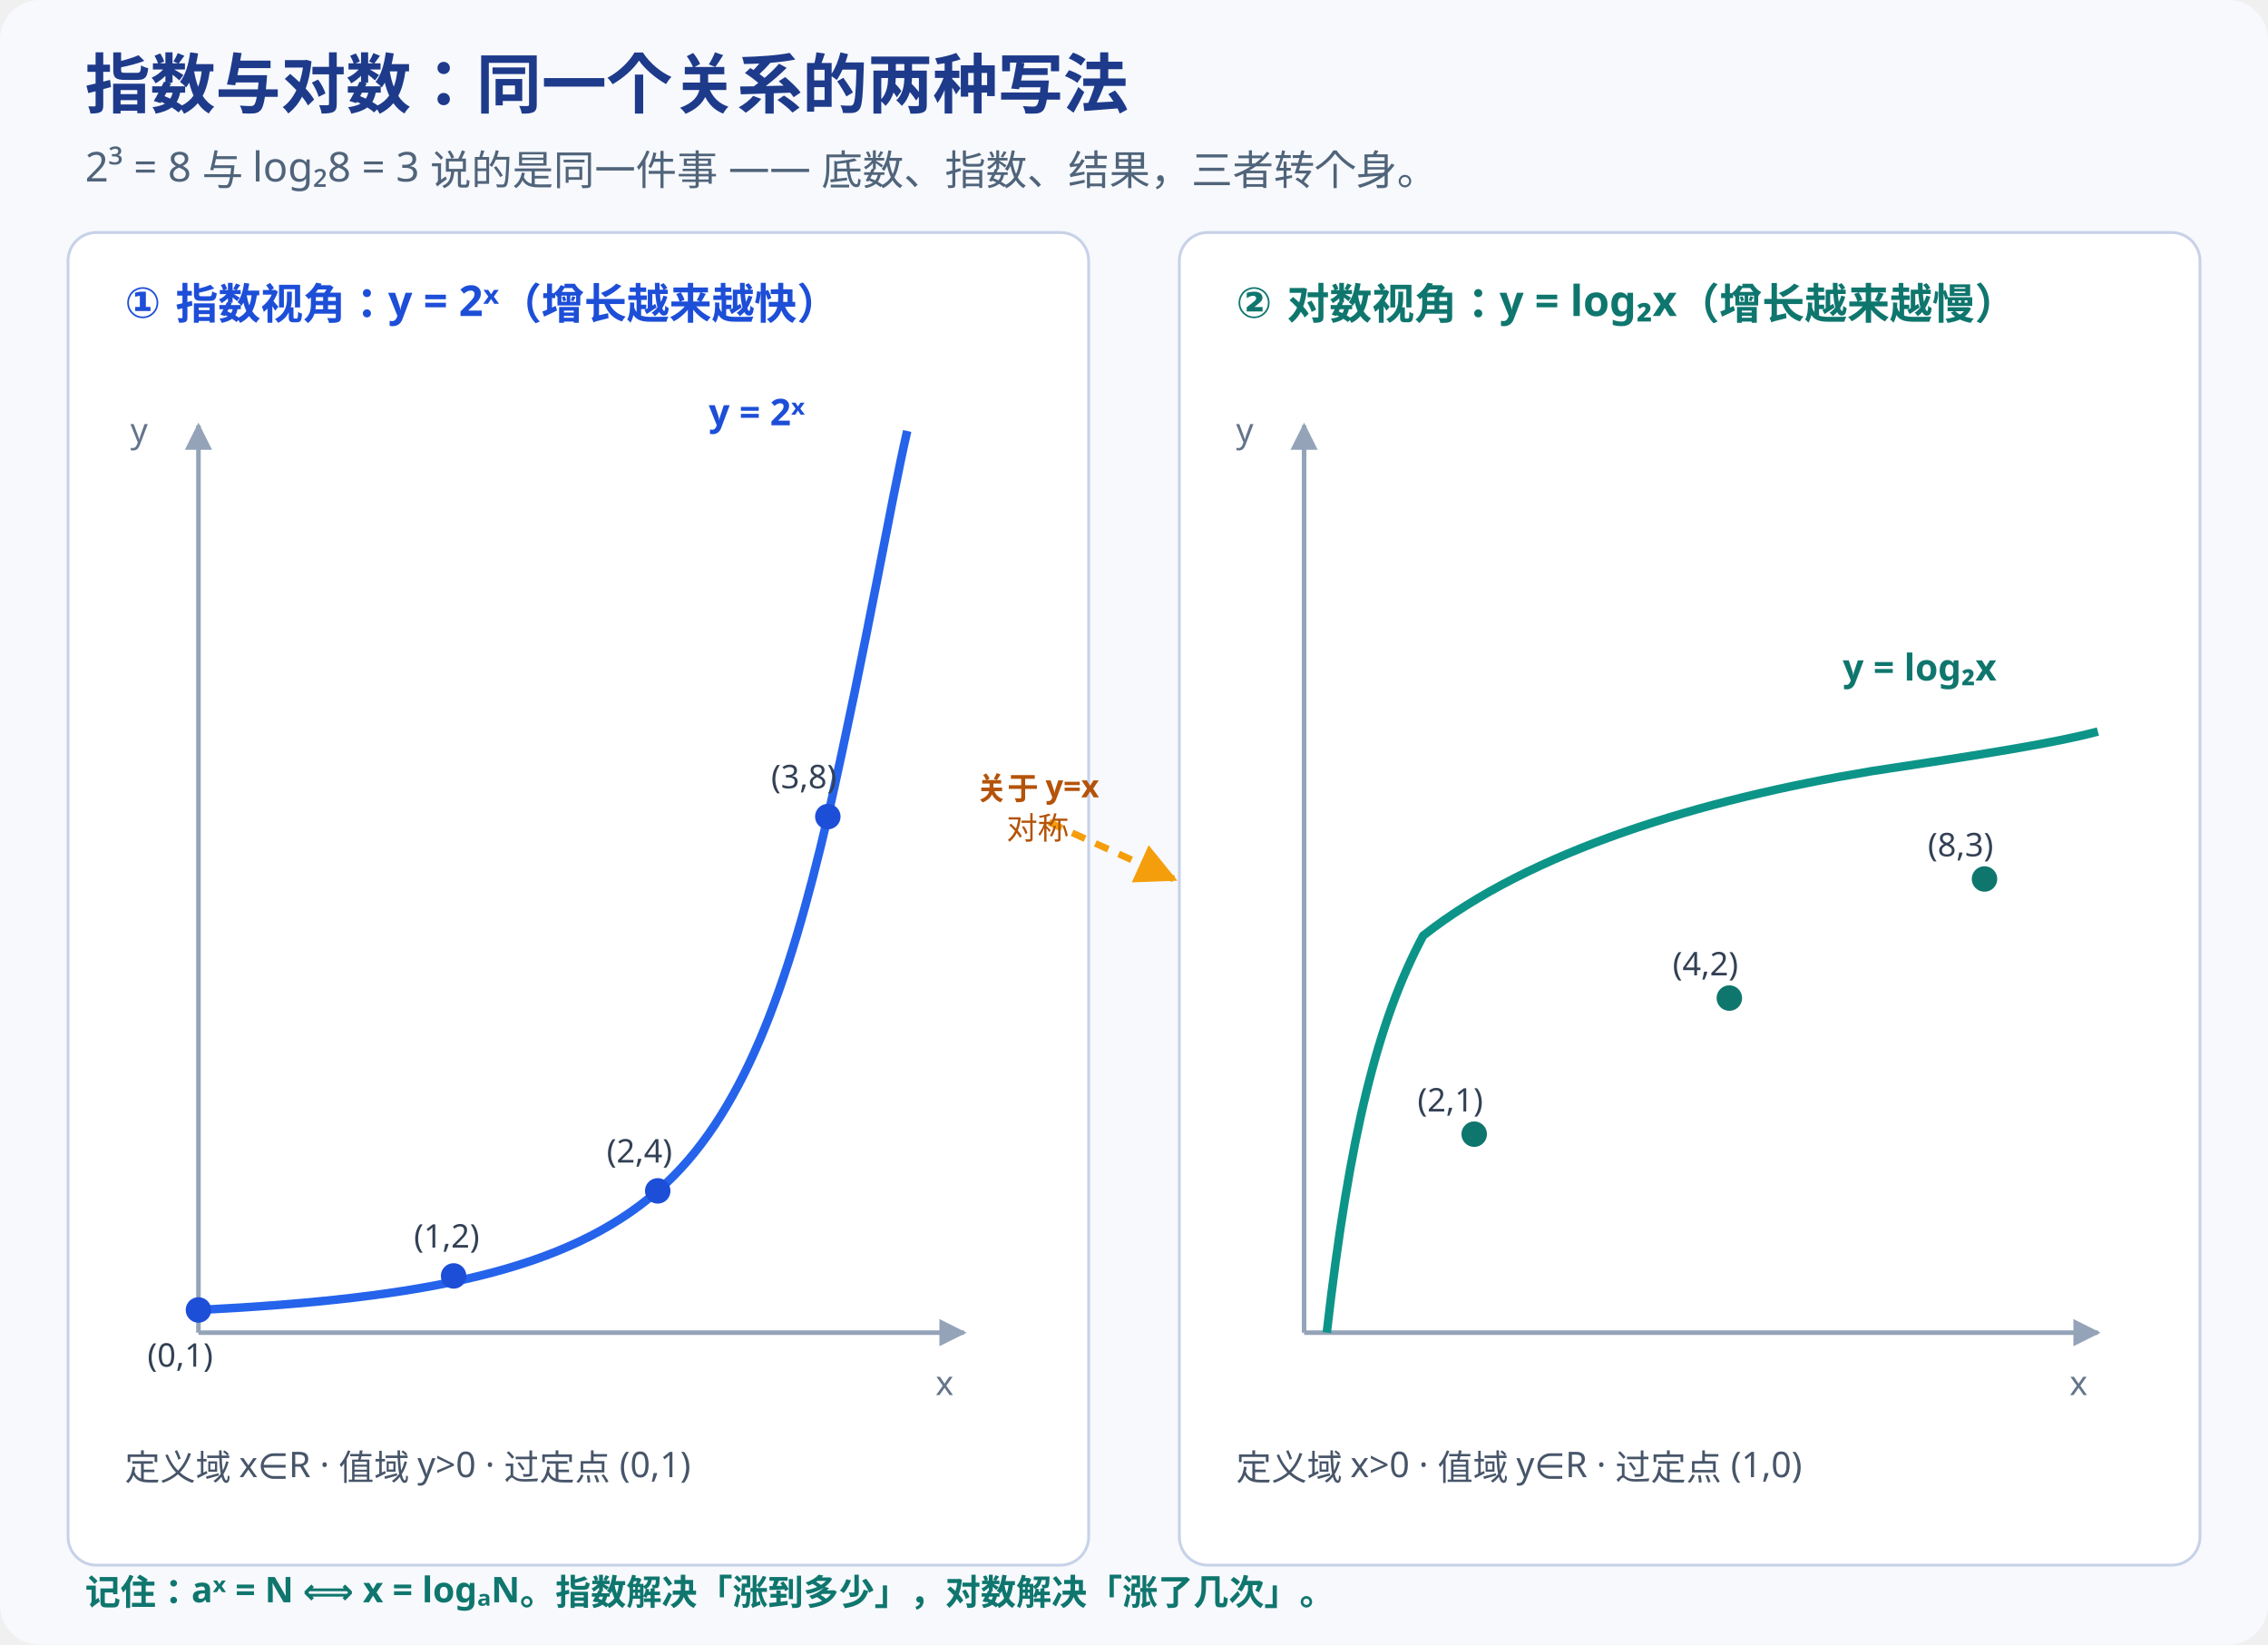
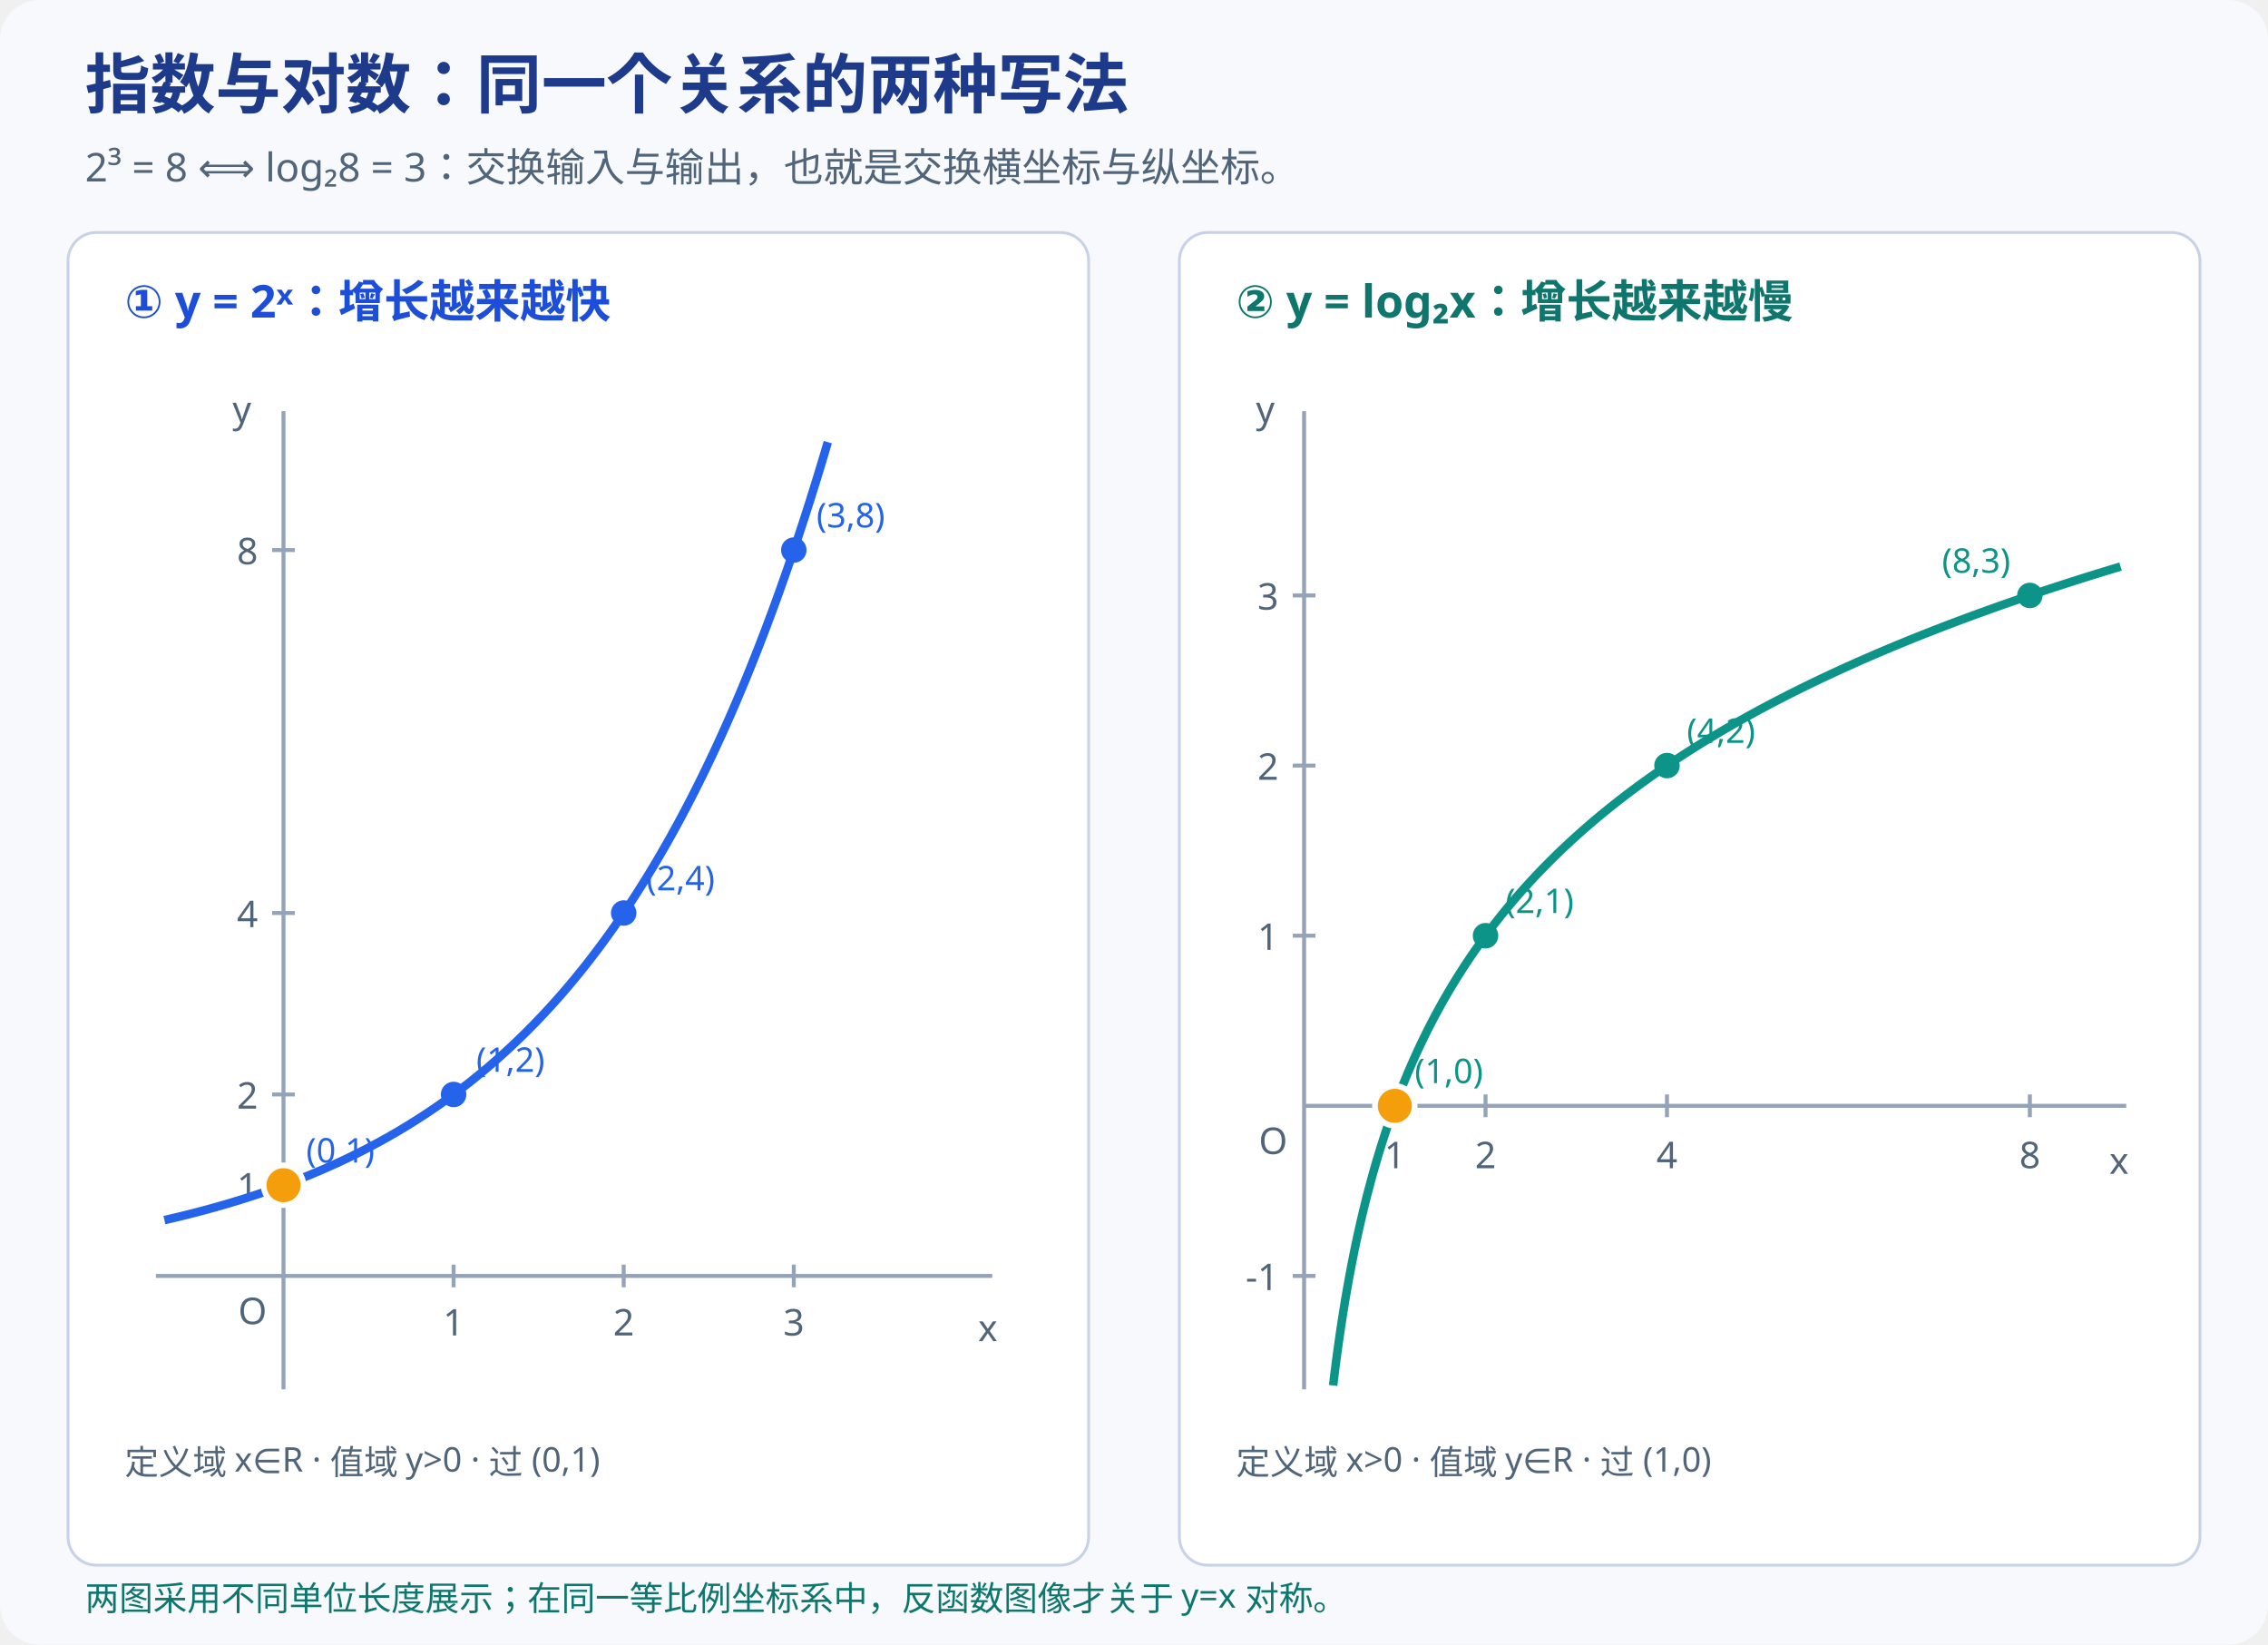
- <svg xmlns="http://www.w3.org/2000/svg" viewBox="0 0 800 580" width="100%" role="img" aria-labelledby="lgTitle lgDesc">
+ <svg xmlns="http://www.w3.org/2000/svg" viewBox="0 0 800 580" width="100%" role="img" aria-labelledby="logInvTitle logInvDesc">
+   <style>text{font-family:'Microsoft YaHei','PingFang SC',sans-serif}.still{display:none}@media(prefers-reduced-motion:reduce){.motion{display:none}.still{display:inline}}</style>
  <defs>
-     <marker id="lgArrow" viewBox="0 0 10 10" refX="9" refY="5" markerWidth="6" markerHeight="6" orient="auto-start-reverse">
-       <path d="M0 0 L10 5 L0 10 Z" fill="context-stroke" />
-     </marker>
-     <style>
-       text { font-family: 'Microsoft YaHei','PingFang SC',sans-serif; }
-       .still { display: none; }
-       @media (prefers-reduced-motion: reduce) {
-         .motion { display: none; }
-         .still { display: inline; }
-       }
-       .dot { animation: slide 6s ease-in-out infinite; }
-       .dot2 { animation: slide2 6s ease-in-out infinite; }
-       @keyframes slide {
-         0%, 100% { transform: translate(0, 0); }
-         50%      { transform: translate(96px, -144px); }
-       }
-       @keyframes slide2 {
-         0%, 100% { transform: translate(0, 0); }
-         50%      { transform: translate(144px, -96px); }
-       }
-     </style>
+     <clipPath id="expClip">
+       <rect x="55" y="145" width="300" height="350" />
+     </clipPath>
+     <clipPath id="logClip">
+       <rect x="461" y="145" width="290" height="350" />
+     </clipPath>
  </defs>
  <rect width="800" height="580" rx="14" fill="#f7f9fd" />
-   <text x="30" y="38" font-size="23" fill="#1e3a8a" font-weight="800">指数与对数：同一个关系的两种写法</text>
-   <text x="30" y="64" font-size="14.5" fill="#50647a">2³ = 8 与 log₂8 = 3 说的是同一件事 —— 底数、指数、结果，三者转个身。</text>
-   <rect x="24" y="82" width="360" height="470" rx="10" fill="#ffffff" stroke="#c7d2e8" />
-   <text x="44" y="112" font-size="15" fill="#1d4ed8" font-weight="700">① 指数视角：y = 2ˣ（增长越来越快）</text>
-   <line x1="70" y1="470" x2="340" y2="470" stroke="#94a3b8" stroke-width="1.6" marker-end="url(#lgArrow)" />
-   <line x1="70" y1="470" x2="70" y2="150" stroke="#94a3b8" stroke-width="1.6" marker-end="url(#lgArrow)" />
-   <text x="330" y="492" font-size="12" fill="#64748b">x</text>
-   <text x="46" y="156" font-size="12" fill="#64748b">y</text>
-   <path d="M70 462 C 150 458, 200 448, 232 420 C 262 394, 278 348, 292 288 C 306 226, 314 178, 320 152" fill="none" stroke="#2563eb" stroke-width="3" />
-   <text x="250" y="150" font-size="13" fill="#1d4ed8" font-weight="700">y = 2ˣ</text>
-   <circle cx="70" cy="462" r="4.5" fill="#1d4ed8" />
-   <text x="52" y="482" font-size="11.5" fill="#334155">(0,1)</text>
-   <circle cx="160" cy="450" r="4.5" fill="#1d4ed8" />
-   <text x="146" y="440" font-size="11.5" fill="#334155">(1,2)</text>
-   <circle cx="232" cy="420" r="4.5" fill="#1d4ed8" />
-   <text x="214" y="410" font-size="11.5" fill="#334155">(2,4)</text>
-   <circle cx="292" cy="288" r="4.5" fill="#1d4ed8" />
-   <text x="272" y="278" font-size="11.5" fill="#334155">(3,8)</text>
-   <text x="44" y="522" font-size="12.5" fill="#475569">定义域 x∈R · 值域 y&gt;0 · 过定点 (0,1)</text>
-   <rect x="416" y="82" width="360" height="470" rx="10" fill="#ffffff" stroke="#c7d2e8" />
-   <text x="436" y="112" font-size="15" fill="#0f766e" font-weight="700">② 对数视角：y = log₂x（增长越来越慢）</text>
-   <line x1="460" y1="470" x2="740" y2="470" stroke="#94a3b8" stroke-width="1.6" marker-end="url(#lgArrow)" />
-   <line x1="460" y1="470" x2="460" y2="150" stroke="#94a3b8" stroke-width="1.6" marker-end="url(#lgArrow)" />
-   <text x="730" y="492" font-size="12" fill="#64748b">x</text>
-   <text x="436" y="156" font-size="12" fill="#64748b">y</text>
-   <path d="M468 470 C 476 400, 486 360, 502 330 C 540 300, 600 282, 660 272 C 700 266, 725 262, 740 258" fill="none" stroke="#0d9488" stroke-width="3" />
-   <text x="650" y="240" font-size="13" fill="#0f766e" font-weight="700">y = log₂x</text>
-   <circle cx="520" cy="400" r="4.5" fill="#0f766e" />
-   <text x="500" y="392" font-size="11.5" fill="#334155">(2,1)</text>
-   <circle cx="610" cy="352" r="4.5" fill="#0f766e" />
-   <text x="590" y="344" font-size="11.5" fill="#334155">(4,2)</text>
-   <circle cx="700" cy="310" r="4.5" fill="#0f766e" />
-   <text x="680" y="302" font-size="11.5" fill="#334155">(8,3)</text>
-   <text x="436" y="522" font-size="12.5" fill="#475569">定义域 x&gt;0 · 值域 y∈R · 过定点 (1,0)</text>
-   <g transform="translate(392 300)">
-     <path d="M-22 -10 L 22 10" stroke="#f59e0b" stroke-width="2.4" stroke-dasharray="5 4" marker-end="url(#lgArrow)" />
-     <text x="-26" y="-18" font-size="11" fill="#b45309" font-weight="700" text-anchor="middle">关于 y=x</text>
-     <text x="-26" y="-4" font-size="11" fill="#b45309" text-anchor="middle">对称</text>
+   <rect x="24" y="82" width="360" height="470" rx="10" fill="#fff" stroke="#c7d2e8" />
+   <rect x="416" y="82" width="360" height="470" rx="10" fill="#fff" stroke="#c7d2e8" />
+   <text x="30" y="38" fill="#1e3a8a" font-size="23" font-weight="800">指数与对数：同一个关系的两种写法</text>
+   <text x="30" y="64" fill="#50647a" font-size="14">2³ = 8  ⟺  log₂8 = 3：交换输入与输出，也就是交换横坐标与纵坐标。</text>
+   <text x="44" y="112" fill="#1d4ed8" font-size="16" font-weight="700">① y = 2ˣ：增长越来越快</text>
+   <text x="436" y="112" fill="#0f766e" font-size="16" font-weight="700">② y = log₂x：增长越来越慢</text>
+   <line x1="55" y1="450" x2="350" y2="450" stroke="#94a3b8" stroke-width="1.4" />
+   <line x1="100" y1="490" x2="100" y2="145" stroke="#94a3b8" stroke-width="1.4" />
+   <text x="345" y="473" fill="#50647a" font-size="13">x</text>
+   <text x="82" y="149" fill="#50647a" font-size="13">y</text>
+   <text x="84" y="467" fill="#50647a" font-size="13">O</text>
+   <line x1="160" y1="446" x2="160" y2="454" stroke="#94a3b8" stroke-width="1.4" />
+   <text x="160" y="471" fill="#50647a" font-size="13" text-anchor="middle">1</text>
+   <line x1="220" y1="446" x2="220" y2="454" stroke="#94a3b8" stroke-width="1.4" />
+   <text x="220" y="471" fill="#50647a" font-size="13" text-anchor="middle">2</text>
+   <line x1="280" y1="446" x2="280" y2="454" stroke="#94a3b8" stroke-width="1.4" />
+   <text x="280" y="471" fill="#50647a" font-size="13" text-anchor="middle">3</text>
+   <line x1="96" y1="418" x2="104" y2="418" stroke="#94a3b8" stroke-width="1.4" />
+   <text x="91" y="423" fill="#50647a" font-size="13" text-anchor="end">1</text>
+   <line x1="96" y1="386" x2="104" y2="386" stroke="#94a3b8" stroke-width="1.4" />
+   <text x="91" y="391" fill="#50647a" font-size="13" text-anchor="end">2</text>
+   <line x1="96" y1="322" x2="104" y2="322" stroke="#94a3b8" stroke-width="1.4" />
+   <text x="91" y="327" fill="#50647a" font-size="13" text-anchor="end">4</text>
+   <line x1="96" y1="194" x2="104" y2="194" stroke="#94a3b8" stroke-width="1.4" />
+   <text x="91" y="199" fill="#50647a" font-size="13" text-anchor="end">8</text>
+   <path id="inverse-exp-curve" data-function="exp2" data-mapping="100 450 60 32" d="M58.000 430.302 L58.731 430.135 L59.463 429.966 L60.194 429.796 L60.925 429.625 L61.656 429.452 L62.388 429.278 L63.119 429.102 L63.850 428.924 L64.581 428.746 L65.312 428.565 L66.044 428.383 L66.775 428.200 L67.506 428.015 L68.238 427.829 L68.969 427.641 L69.700 427.451 L70.431 427.260 L71.162 427.067 L71.894 426.872 L72.625 426.676 L73.356 426.478 L74.088 426.278 L74.819 426.077 L75.550 425.874 L76.281 425.670 L77.013 425.463 L77.744 425.255 L78.475 425.045 L79.206 424.833 L79.938 424.620 L80.669 424.405 L81.400 424.187 L82.131 423.968 L82.863 423.748 L83.594 423.525 L84.325 423.300 L85.056 423.074 L85.788 422.845 L86.519 422.615 L87.250 422.383 L87.981 422.148 L88.713 421.912 L89.444 421.674 L90.175 421.434 L90.906 421.191 L91.638 420.947 L92.369 420.700 L93.100 420.452 L93.831 420.201 L94.562 419.948 L95.294 419.693 L96.025 419.436 L96.756 419.177 L97.488 418.915 L98.219 418.652 L98.950 418.386 L99.681 418.118 L100.413 417.847 L101.144 417.574 L101.875 417.299 L102.606 417.022 L103.338 416.742 L104.069 416.460 L104.800 416.175 L105.531 415.888 L106.263 415.599 L106.994 415.307 L107.725 415.013 L108.456 414.716 L109.188 414.417 L109.919 414.115 L110.650 413.810 L111.381 413.503 L112.113 413.194 L112.844 412.882 L113.575 412.567 L114.306 412.249 L115.038 411.929 L115.769 411.606 L116.500 411.280 L117.231 410.952 L117.963 410.620 L118.694 410.286 L119.425 409.949 L120.156 409.610 L120.888 409.267 L121.619 408.921 L122.350 408.573 L123.081 408.222 L123.812 407.867 L124.544 407.510 L125.275 407.149 L126.006 406.786 L126.738 406.419 L127.469 406.049 L128.200 405.676 L128.931 405.300 L129.663 404.921 L130.394 404.539 L131.125 404.153 L131.856 403.764 L132.588 403.372 L133.319 402.976 L134.050 402.577 L134.781 402.175 L135.513 401.769 L136.244 401.360 L136.975 400.948 L137.706 400.532 L138.438 400.112 L139.169 399.689 L139.900 399.262 L140.631 398.831 L141.363 398.397 L142.094 397.960 L142.825 397.518 L143.556 397.073 L144.288 396.624 L145.019 396.171 L145.750 395.714 L146.481 395.254 L147.213 394.789 L147.944 394.321 L148.675 393.849 L149.406 393.372 L150.137 392.892 L150.869 392.407 L151.600 391.919 L152.331 391.426 L153.062 390.929 L153.794 390.428 L154.525 389.923 L155.256 389.413 L155.988 388.899 L156.719 388.381 L157.450 387.858 L158.181 387.331 L158.913 386.799 L159.644 386.263 L160.375 385.722 L161.106 385.177 L161.838 384.627 L162.569 384.072 L163.300 383.513 L164.031 382.949 L164.763 382.380 L165.494 381.806 L166.225 381.228 L166.956 380.645 L167.688 380.056 L168.419 379.463 L169.150 378.864 L169.881 378.261 L170.613 377.652 L171.344 377.039 L172.075 376.420 L172.806 375.795 L173.538 375.166 L174.269 374.531 L175.000 373.891 L175.731 373.245 L176.463 372.594 L177.194 371.937 L177.925 371.275 L178.656 370.607 L179.388 369.934 L180.119 369.254 L180.850 368.569 L181.581 367.879 L182.313 367.182 L183.044 366.479 L183.775 365.771 L184.506 365.056 L185.238 364.336 L185.969 363.609 L186.700 362.876 L187.431 362.137 L188.163 361.391 L188.894 360.640 L189.625 359.882 L190.356 359.117 L191.088 358.346 L191.819 357.569 L192.550 356.784 L193.281 355.994 L194.013 355.196 L194.744 354.392 L195.475 353.581 L196.206 352.763 L196.938 351.938 L197.669 351.106 L198.400 350.267 L199.131 349.421 L199.863 348.568 L200.594 347.707 L201.325 346.839 L202.056 345.964 L202.788 345.082 L203.519 344.191 L204.250 343.294 L204.981 342.389 L205.713 341.476 L206.444 340.555 L207.175 339.627 L207.906 338.690 L208.638 337.746 L209.369 336.794 L210.100 335.833 L210.831 334.865 L211.562 333.888 L212.294 332.903 L213.025 331.909 L213.756 330.908 L214.488 329.897 L215.219 328.878 L215.950 327.851 L216.681 326.815 L217.413 325.770 L218.144 324.716 L218.875 323.653 L219.606 322.581 L220.338 321.500 L221.069 320.410 L221.800 319.310 L222.531 318.202 L223.263 317.084 L223.994 315.956 L224.725 314.819 L225.456 313.672 L226.188 312.516 L226.919 311.349 L227.650 310.173 L228.381 308.987 L229.113 307.790 L229.844 306.584 L230.575 305.367 L231.306 304.140 L232.038 302.903 L232.769 301.655 L233.500 300.397 L234.231 299.127 L234.963 297.847 L235.694 296.557 L236.425 295.255 L237.156 293.942 L237.888 292.618 L238.619 291.283 L239.350 289.937 L240.081 288.579 L240.813 287.209 L241.544 285.828 L242.275 284.435 L243.006 283.031 L243.737 281.614 L244.469 280.186 L245.200 278.745 L245.931 277.292 L246.663 275.827 L247.394 274.350 L248.125 272.860 L248.856 271.357 L249.588 269.841 L250.319 268.313 L251.050 266.772 L251.781 265.217 L252.513 263.649 L253.244 262.069 L253.975 260.474 L254.706 258.866 L255.438 257.245 L256.169 255.610 L256.900 253.961 L257.631 252.297 L258.363 250.620 L259.094 248.929 L259.825 247.223 L260.556 245.503 L261.288 243.768 L262.019 242.018 L262.750 240.254 L263.481 238.475 L264.213 236.680 L264.944 234.870 L265.675 233.045 L266.406 231.205 L267.138 229.349 L267.869 227.477 L268.600 225.589 L269.331 223.685 L270.062 221.765 L270.794 219.829 L271.525 217.876 L272.256 215.907 L272.988 213.921 L273.719 211.918 L274.450 209.899 L275.181 207.862 L275.913 205.808 L276.644 203.736 L277.375 201.647 L278.106 199.540 L278.837 197.415 L279.569 195.272 L280.300 193.111 L281.031 190.932 L281.763 188.734 L282.494 186.518 L283.225 184.282 L283.956 182.028 L284.688 179.755 L285.419 177.462 L286.150 175.150 L286.881 172.818 L287.613 170.467 L288.344 168.096 L289.075 165.704 L289.806 163.292 L290.538 160.860 L291.269 158.407 L292.000 155.933" fill="none" stroke="#2563eb" stroke-width="3" clip-path="url(#expClip)" />
+   <line x1="460" y1="390" x2="750" y2="390" stroke="#94a3b8" stroke-width="1.4" />
+   <line x1="460" y1="490" x2="460" y2="145" stroke="#94a3b8" stroke-width="1.4" />
+   <text x="744" y="414" fill="#50647a" font-size="13">x</text>
+   <text x="443" y="149" fill="#50647a" font-size="13">y</text>
+   <text x="444" y="407" fill="#50647a" font-size="13">O</text>
+   <line x1="492" y1="386" x2="492" y2="394" stroke="#94a3b8" stroke-width="1.4" />
+   <text x="492" y="412" fill="#50647a" font-size="13" text-anchor="middle">1</text>
+   <line x1="524" y1="386" x2="524" y2="394" stroke="#94a3b8" stroke-width="1.4" />
+   <text x="524" y="412" fill="#50647a" font-size="13" text-anchor="middle">2</text>
+   <line x1="588" y1="386" x2="588" y2="394" stroke="#94a3b8" stroke-width="1.4" />
+   <text x="588" y="412" fill="#50647a" font-size="13" text-anchor="middle">4</text>
+   <line x1="716" y1="386" x2="716" y2="394" stroke="#94a3b8" stroke-width="1.4" />
+   <text x="716" y="412" fill="#50647a" font-size="13" text-anchor="middle">8</text>
+   <line x1="456" y1="450" x2="464" y2="450" stroke="#94a3b8" stroke-width="1.4" />
+   <text x="451" y="455" fill="#50647a" font-size="13" text-anchor="end">-1</text>
+   <line x1="456" y1="330" x2="464" y2="330" stroke="#94a3b8" stroke-width="1.4" />
+   <text x="451" y="335" fill="#50647a" font-size="13" text-anchor="end">1</text>
+   <line x1="456" y1="270" x2="464" y2="270" stroke="#94a3b8" stroke-width="1.4" />
+   <text x="451" y="275" fill="#50647a" font-size="13" text-anchor="end">2</text>
+   <line x1="456" y1="210" x2="464" y2="210" stroke="#94a3b8" stroke-width="1.4" />
+   <text x="451" y="215" fill="#50647a" font-size="13" text-anchor="end">3</text>
+   <path id="inverse-log-curve" data-function="log2" data-mapping="460 390 32 60" d="M470.240 488.631 L470.347 487.729 L470.456 486.826 L470.565 485.924 L470.676 485.021 L470.788 484.118 L470.901 483.216 L471.015 482.313 L471.131 481.411 L471.247 480.508 L471.365 479.606 L471.485 478.703 L471.605 477.800 L471.727 476.898 L471.849 475.995 L471.974 475.093 L472.099 474.190 L472.226 473.287 L472.354 472.385 L472.484 471.482 L472.614 470.580 L472.747 469.677 L472.880 468.775 L473.015 467.872 L473.152 466.969 L473.290 466.067 L473.429 465.164 L473.570 464.262 L473.712 463.359 L473.856 462.456 L474.001 461.554 L474.148 460.651 L474.296 459.749 L474.446 458.846 L474.597 457.944 L474.750 457.041 L474.905 456.138 L475.061 455.236 L475.219 454.333 L475.378 453.431 L475.539 452.528 L475.702 451.625 L475.867 450.723 L476.033 449.820 L476.201 448.918 L476.371 448.015 L476.543 447.113 L476.716 446.210 L476.891 445.307 L477.068 444.405 L477.247 443.502 L477.428 442.600 L477.611 441.697 L477.795 440.794 L477.982 439.892 L478.170 438.989 L478.361 438.087 L478.553 437.184 L478.748 436.282 L478.944 435.379 L479.143 434.476 L479.343 433.574 L479.546 432.671 L479.751 431.769 L479.958 430.866 L480.167 429.963 L480.379 429.061 L480.592 428.158 L480.808 427.256 L481.026 426.353 L481.247 425.450 L481.469 424.548 L481.694 423.645 L481.922 422.743 L482.151 421.840 L482.384 420.938 L482.618 420.035 L482.855 419.132 L483.095 418.230 L483.337 417.327 L483.582 416.425 L483.829 415.522 L484.079 414.619 L484.331 413.717 L484.586 412.814 L484.844 411.912 L485.104 411.009 L485.367 410.107 L485.633 409.204 L485.902 408.301 L486.173 407.399 L486.448 406.496 L486.725 405.594 L487.005 404.691 L487.288 403.788 L487.574 402.886 L487.863 401.983 L488.155 401.081 L488.450 400.178 L488.748 399.276 L489.050 398.373 L489.354 397.470 L489.662 396.568 L489.973 395.665 L490.287 394.763 L490.604 393.860 L490.925 392.957 L491.249 392.055 L491.577 391.152 L491.908 390.250 L492.242 389.347 L492.580 388.445 L492.922 387.542 L493.267 386.639 L493.615 385.737 L493.968 384.834 L494.324 383.932 L494.684 383.029 L495.047 382.126 L495.415 381.224 L495.786 380.321 L496.161 379.419 L496.540 378.516 L496.923 377.614 L497.310 376.711 L497.701 375.808 L498.096 374.906 L498.495 374.003 L498.899 373.101 L499.307 372.198 L499.719 371.295 L500.135 370.393 L500.556 369.490 L500.981 368.588 L501.410 367.685 L501.844 366.783 L502.283 365.880 L502.726 364.977 L503.174 364.075 L503.626 363.172 L504.084 362.270 L504.546 361.367 L505.013 360.464 L505.484 359.562 L505.961 358.659 L506.443 357.757 L506.930 356.854 L507.422 355.952 L507.919 355.049 L508.421 354.146 L508.929 353.244 L509.441 352.341 L509.960 351.439 L510.483 350.536 L511.012 349.633 L511.547 348.731 L512.087 347.828 L512.633 346.926 L513.185 346.023 L513.742 345.121 L514.306 344.218 L514.875 343.315 L515.450 342.413 L516.031 341.510 L516.619 340.608 L517.212 339.705 L517.812 338.802 L518.418 337.900 L519.030 336.997 L519.649 336.095 L520.274 335.192 L520.906 334.290 L521.544 333.387 L522.189 332.484 L522.841 331.582 L523.500 330.679 L524.165 329.777 L524.838 328.874 L525.518 327.971 L526.204 327.069 L526.898 326.166 L527.599 325.264 L528.308 324.361 L529.024 323.459 L529.747 322.556 L530.478 321.653 L531.217 320.751 L531.964 319.848 L532.718 318.946 L533.480 318.043 L534.250 317.140 L535.029 316.238 L535.815 315.335 L536.610 314.433 L537.413 313.530 L538.224 312.627 L539.044 311.725 L539.873 310.822 L540.710 309.920 L541.556 309.017 L542.411 308.115 L543.274 307.212 L544.147 306.309 L545.029 305.407 L545.920 304.504 L546.821 303.602 L547.731 302.699 L548.651 301.796 L549.580 300.894 L550.519 299.991 L551.468 299.089 L552.426 298.186 L553.395 297.284 L554.374 296.381 L555.363 295.478 L556.363 294.576 L557.373 293.673 L558.393 292.771 L559.425 291.868 L560.467 290.965 L561.520 290.063 L562.584 289.160 L563.659 288.258 L564.746 287.355 L565.844 286.453 L566.953 285.550 L568.074 284.647 L569.207 283.745 L570.352 282.842 L571.508 281.940 L572.677 281.037 L573.858 280.134 L575.051 279.232 L576.257 278.329 L577.476 277.427 L578.707 276.524 L579.952 275.622 L581.209 274.719 L582.479 273.816 L583.763 272.914 L585.060 272.011 L586.371 271.109 L587.696 270.206 L589.034 269.303 L590.387 268.401 L591.753 267.498 L593.134 266.596 L594.530 265.693 L595.940 264.791 L597.365 263.888 L598.804 262.985 L600.259 262.083 L601.730 261.180 L603.215 260.278 L604.716 259.375 L606.233 258.472 L607.766 257.570 L609.315 256.667 L610.880 255.765 L612.461 254.862 L614.059 253.960 L615.674 253.057 L617.306 252.154 L618.955 251.252 L620.621 250.349 L622.304 249.447 L624.005 248.544 L625.724 247.641 L627.461 246.739 L629.217 245.836 L630.990 244.934 L632.783 244.031 L634.594 243.129 L636.424 242.226 L638.273 241.323 L640.142 240.421 L642.030 239.518 L643.938 238.616 L645.866 237.713 L647.814 236.810 L649.782 235.908 L651.772 235.005 L653.782 234.103 L655.813 233.200 L657.865 232.298 L659.939 231.395 L662.035 230.492 L664.153 229.590 L666.292 228.687 L668.455 227.785 L670.640 226.882 L672.847 225.979 L675.078 225.077 L677.333 224.174 L679.611 223.272 L681.913 222.369 L684.239 221.467 L686.589 220.564 L688.964 219.661 L691.364 218.759 L693.789 217.856 L696.240 216.954 L698.716 216.051 L701.218 215.148 L703.746 214.246 L706.301 213.343 L708.883 212.441 L711.491 211.538 L714.127 210.636 L716.791 209.733 L719.483 208.830 L722.202 207.928 L724.951 207.025 L727.728 206.123 L730.534 205.220 L733.370 204.317 L736.235 203.415 L739.130 202.512 L742.056 201.610 L745.013 200.707 L748.000 199.804" fill="none" stroke="#0d9488" stroke-width="3" clip-path="url(#logClip)" />
+   <circle cx="100" cy="418" r="4.5" fill="#2563eb" />
+   <text x="108" y="410" fill="#2563eb" font-size="12">(0,1)</text>
+   <circle cx="492" cy="390" r="4.5" fill="#0d9488" />
+   <text x="499" y="382" fill="#0d9488" font-size="12">(1,0)</text>
+   <circle cx="160" cy="386" r="4.5" fill="#2563eb" />
+   <text x="168" y="378" fill="#2563eb" font-size="12">(1,2)</text>
+   <circle cx="524" cy="330" r="4.5" fill="#0d9488" />
+   <text x="531" y="322" fill="#0d9488" font-size="12">(2,1)</text>
+   <circle cx="220" cy="322" r="4.5" fill="#2563eb" />
+   <text x="228" y="314" fill="#2563eb" font-size="12">(2,4)</text>
+   <circle cx="588" cy="270" r="4.5" fill="#0d9488" />
+   <text x="595" y="262" fill="#0d9488" font-size="12">(4,2)</text>
+   <circle cx="280" cy="194" r="4.5" fill="#2563eb" />
+   <text x="288" y="186" fill="#2563eb" font-size="12">(3,8)</text>
+   <circle cx="716" cy="210" r="4.5" fill="#0d9488" />
+   <text x="685" y="202" fill="#0d9488" font-size="12">(8,3)</text>
+   <g class="motion">
+     <circle cx="100" cy="418" r="7" fill="#f59e0b" stroke="#fff" stroke-width="2">
+       <animate attributeName="cx" values="100;160;220;280;100" keyTimes="0;.25;.5;.75;1" calcMode="discrete" dur="8s" repeatCount="indefinite" />
+       <animate attributeName="cy" values="418;386;322;194;418" keyTimes="0;.25;.5;.75;1" calcMode="discrete" dur="8s" repeatCount="indefinite" />
+     </circle>
  </g>
-   <rect x="24" y="556" width="752" height="0" fill="none" />
-   <text x="30" y="566" font-size="12.5" fill="#0f766e" font-weight="700">记住：aˣ = N  ⟺  x = logₐN。指数解决「涨到多少」，对数解决「涨了几次」。</text>
+   <g class="motion">
+     <circle cx="492" cy="390" r="7" fill="#f59e0b" stroke="#fff" stroke-width="2">
+       <animate attributeName="cx" values="492;524;588;716;492" keyTimes="0;.25;.5;.75;1" calcMode="discrete" dur="8s" repeatCount="indefinite" />
+       <animate attributeName="cy" values="390;330;270;210;390" keyTimes="0;.25;.5;.75;1" calcMode="discrete" dur="8s" repeatCount="indefinite" />
+     </circle>
+   </g>
+   <text x="44" y="520" fill="#50647a" font-size="12">定义域 x∈R · 值域 y&gt;0 · 过 (0,1)</text>
+   <text x="436" y="520" fill="#50647a" font-size="12">定义域 x&gt;0 · 值域 y∈R · 过 (1,0)</text>
+   <text x="30" y="568" fill="#0f766e" font-size="12">两图采用不同单位长度展示；在同一等比例坐标系中，反函数图像才关于 y=x 对称。</text>
</svg>
